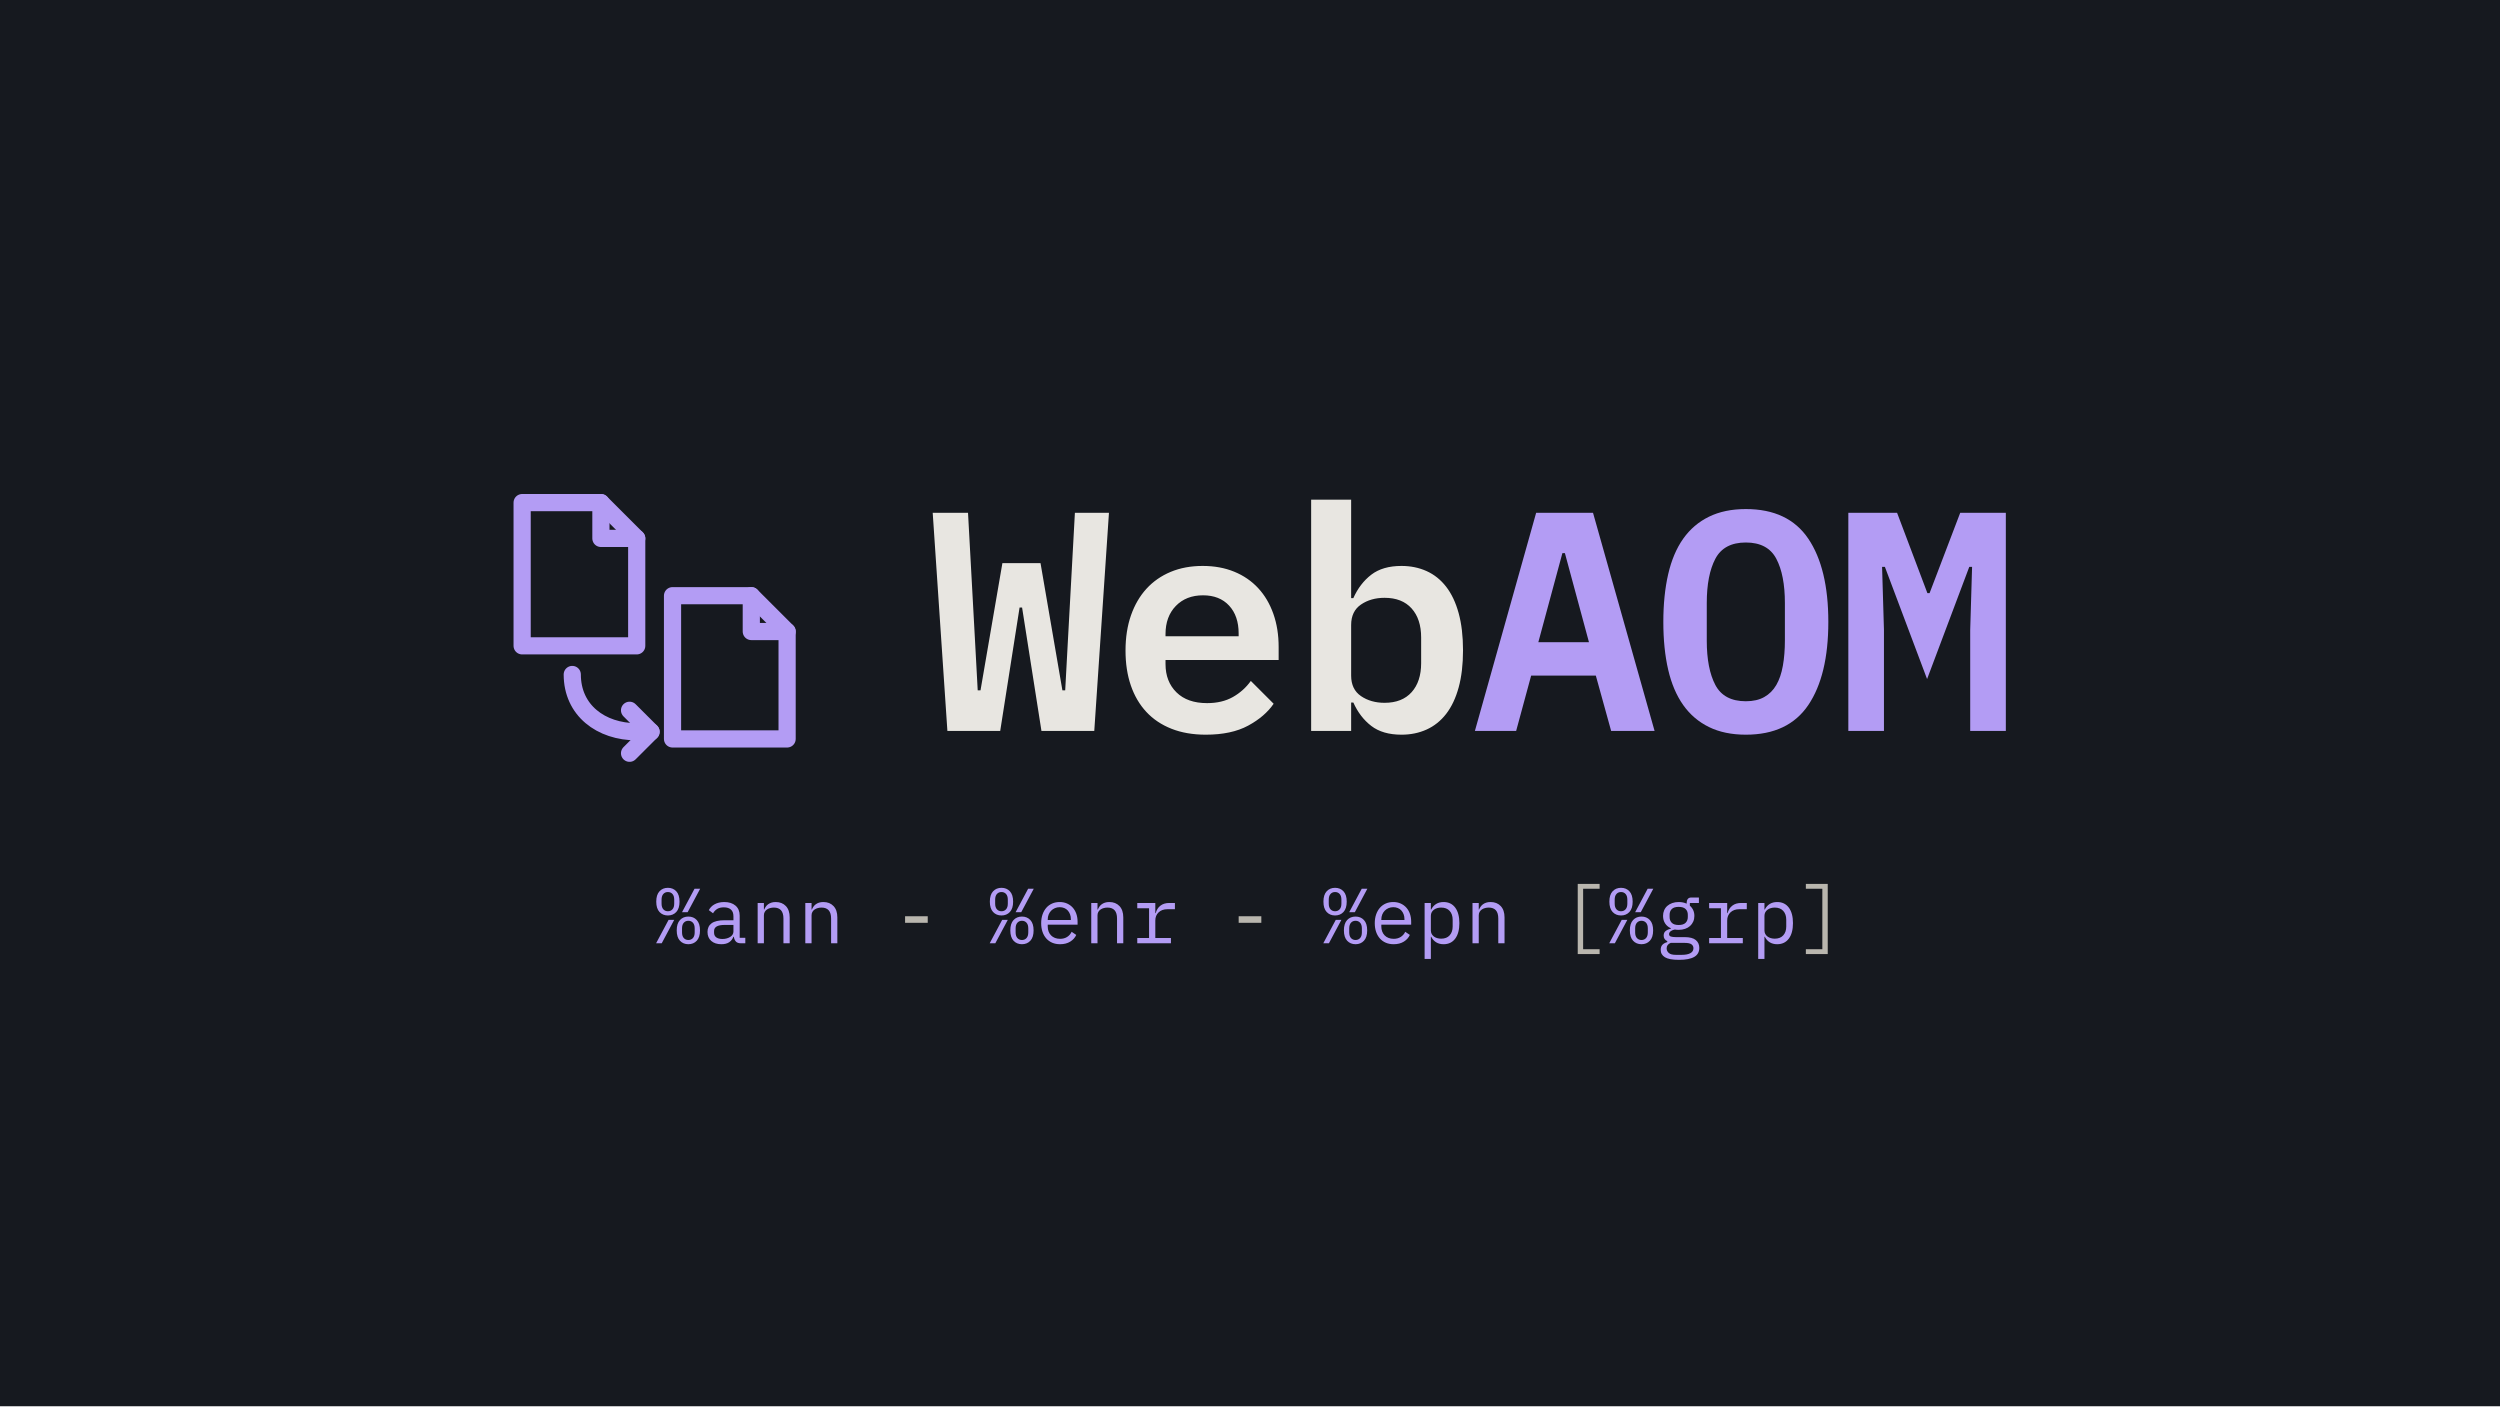
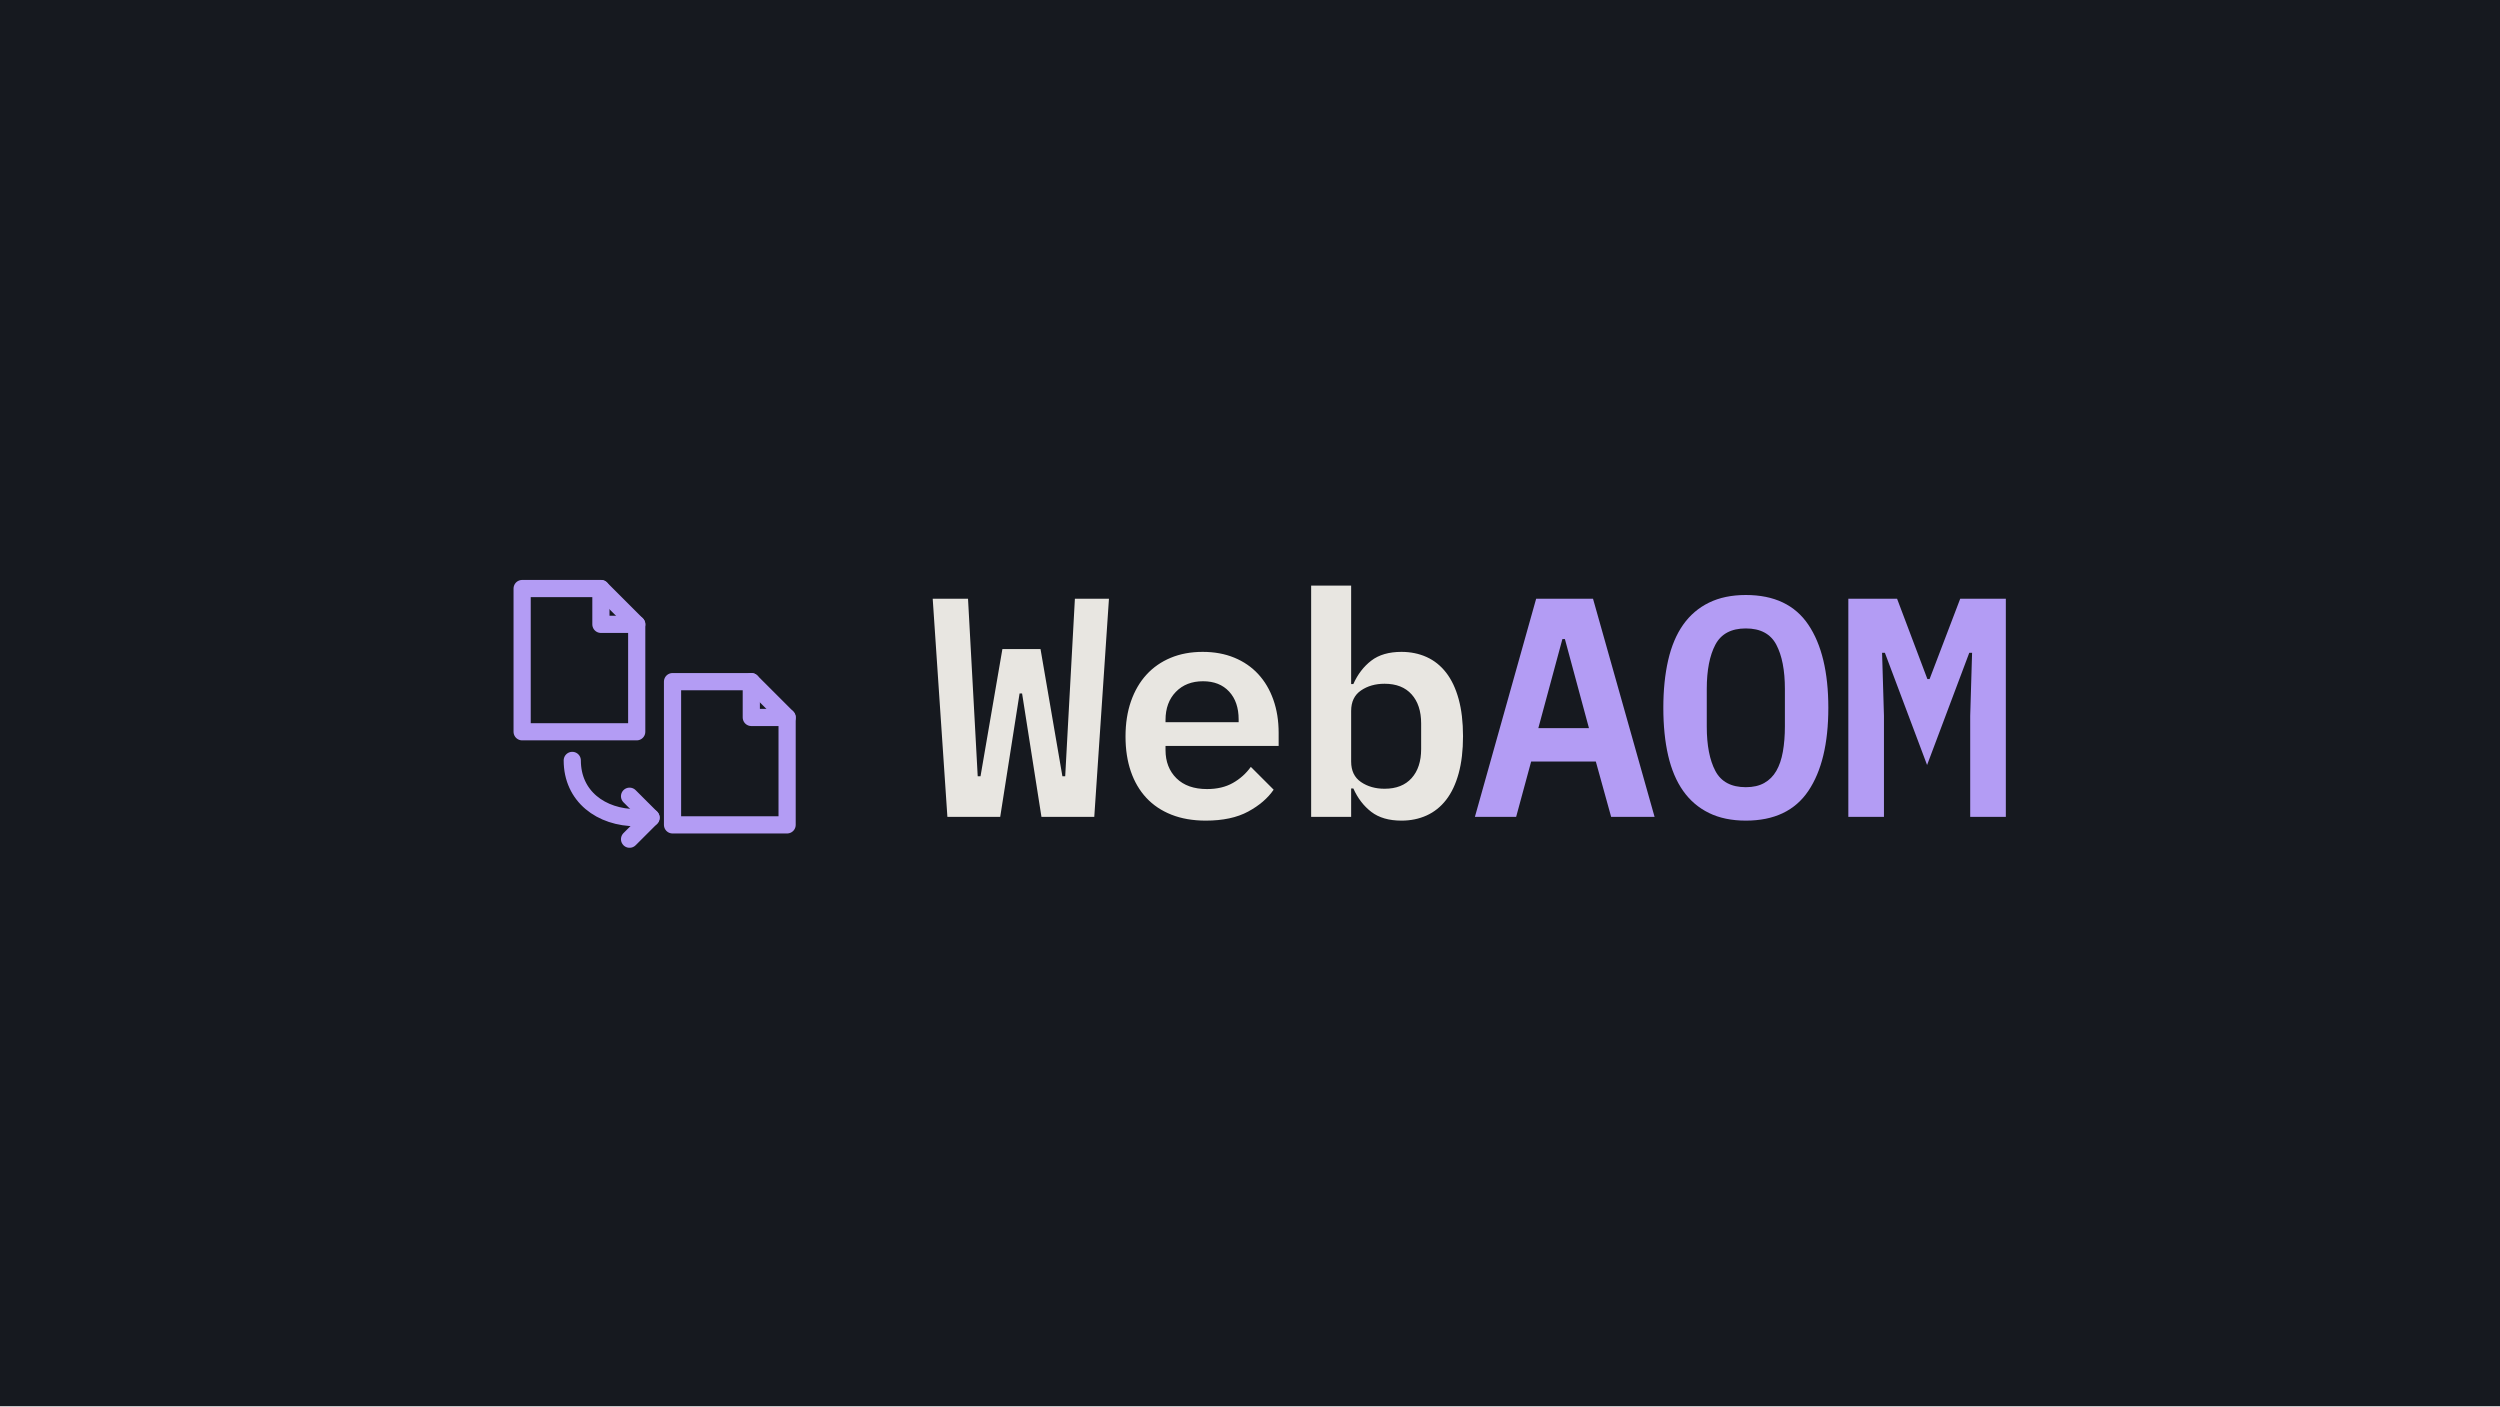
<svg xmlns="http://www.w3.org/2000/svg" viewBox="0 0 960 540">
  <rect width="960" height="540" fill="#16191f" />
-   <g transform="translate(184 171) scale(2.75)" fill="none" stroke="#b39cf4" stroke-width="2.4" stroke-linecap="round" stroke-linejoin="round">
+   <g transform="translate(184 204) scale(2.75)" fill="none" stroke="#b39cf4" stroke-width="2.4" stroke-linecap="round" stroke-linejoin="round">
    <path d="M6 8h11l5 5v15H6z" />
    <path d="M17 8v5h5" />
    <path d="M27 21h11l5 5v15H27z" />
    <path d="M38 21v5h5" />
    <path d="M13 32c0 5 4 8 9 8h2" />
    <path d="M21 37l3 3-3 3" />
  </g>
-   <path fill="#e8e6e1" d="M363.8 280.68 358.16 196.92H371.72L374.36 245.16L375.44 265.08H376.52L384.92 216.24H399.56L407.96 265.08H409.04L410.12 245.16L412.76 196.92H425.84L420.2 280.68H399.92L392.48 233.28H391.52L384.08 280.68Z M463.04 282.12Q455.6 282.12 449.84 279.84Q444.08 277.56 440.18 273.36Q436.28 269.16 434.24 263.22Q432.2 257.28 432.2 249.84Q432.2 242.28 434.3 236.28Q436.4 230.28 440.24 226.08Q444.08 221.88 449.54 219.6Q455.0 217.32 461.84 217.32Q468.56 217.32 473.96 219.54Q479.36 221.76 483.14 225.84Q486.92 229.92 488.96 235.68Q491.0 241.44 491.0 248.4V253.44H447.56V255.0Q447.56 261.72 451.76 265.86Q455.96 270.0 463.52 270.0Q469.28 270.0 473.42 267.66Q477.56 265.32 480.32 261.48L489.08 270.24Q485.72 275.16 479.3 278.64Q472.88 282.12 463.04 282.12ZM461.96 228.6Q455.48 228.6 451.52 232.68Q447.56 236.76 447.56 243.48V244.32H475.64V243.24Q475.64 236.52 471.98 232.56Q468.32 228.6 461.96 228.6Z M503.48 191.88H518.84V229.68H519.68Q522.2 224.04 526.58 220.68Q530.96 217.32 538.16 217.32Q543.44 217.32 547.82 219.3Q552.2 221.28 555.32 225.3Q558.44 229.32 560.12 235.44Q561.8 241.56 561.8 249.72Q561.8 257.88 560.12 264.0Q558.44 270.12 555.32 274.14Q552.2 278.16 547.82 280.14Q543.44 282.12 538.16 282.12Q530.96 282.12 526.58 278.76Q522.2 275.4 519.68 269.76H518.84V280.68H503.48ZM531.68 269.88Q538.4 269.88 542.06 265.8Q545.72 261.72 545.72 254.64V244.8Q545.72 237.72 542.06 233.64Q538.4 229.56 531.68 229.56Q526.4 229.56 522.62 232.14Q518.84 234.72 518.84 240.0V259.44Q518.84 264.72 522.62 267.3Q526.4 269.88 531.68 269.88Z" />
-   <path fill="#b39cf4" d="M618.68 280.68 612.8 259.44H587.96L582.2 280.68H566.36L589.88 196.92H611.72L635.36 280.68ZM600.92 212.4H599.96L590.72 246.6H610.16Z M670.4 282.12Q662.24 282.12 656.24 279.18Q650.24 276.24 646.34 270.72Q642.44 265.2 640.58 257.16Q638.72 249.12 638.72 238.8Q638.72 228.6 640.58 220.5Q642.44 212.4 646.34 206.88Q650.24 201.36 656.24 198.42Q662.24 195.48 670.4 195.48Q686.72 195.48 694.4 206.88Q702.08 218.28 702.08 238.8Q702.08 259.32 694.4 270.72Q686.72 282.12 670.4 282.12ZM670.4 269.28Q674.6 269.28 677.48 267.66Q680.36 266.04 682.1 263.04Q683.84 260.04 684.62 255.66Q685.4 251.28 685.4 245.88V231.6Q685.4 220.8 682.1 214.56Q678.8 208.32 670.4 208.32Q662 208.32 658.7 214.56Q655.4 220.8 655.4 231.6V246.0Q655.4 256.8 658.7 263.04Q662 269.28 670.4 269.28Z M756.56 241.92 757.28 217.68H756.2L740 260.76L723.8 217.68H722.72L723.44 241.92V280.68H709.76V196.92H728.48L740.12 227.76H740.96L752.72 196.92H770.24V280.68H756.56Z" />
-   <path fill="#b39cf4" d="M256.47 351.54Q254.49 351.54 253.245 350.205Q252.0 348.87 252.0 346.23Q252.0 343.59 253.245 342.255Q254.49 340.92 256.47 340.92Q258.45 340.92 259.695 342.255Q260.94 343.59 260.94 346.23Q260.94 348.87 259.695 350.205Q258.45 351.54 256.47 351.54ZM256.47 349.92Q257.55 349.92 258.225 349.17Q258.9 348.42 258.9 346.98V345.48Q258.9 344.04 258.225 343.29Q257.55 342.54 256.47 342.54Q255.39 342.54 254.715 343.29Q254.04 344.04 254.04 345.48V346.98Q254.04 348.42 254.715 349.17Q255.39 349.92 256.47 349.92ZM266.7 341.28H268.86L264.06 350.28H261.9ZM256.74 353.22H258.9L254.1 362.22H251.94ZM264.33 362.58Q262.35 362.58 261.105 361.245Q259.86 359.91 259.86 357.27Q259.86 354.63 261.105 353.295Q262.35 351.96 264.33 351.96Q266.31 351.96 267.555 353.295Q268.8 354.63 268.8 357.27Q268.8 359.91 267.555 361.245Q266.31 362.58 264.33 362.58ZM264.33 360.96Q265.41 360.96 266.085 360.21Q266.76 359.46 266.76 358.02V356.52Q266.76 355.08 266.085 354.33Q265.41 353.58 264.33 353.58Q263.25 353.58 262.575 354.33Q261.9 355.08 261.9 356.52V358.02Q261.9 359.46 262.575 360.21Q263.25 360.96 264.33 360.96Z M284.55 362.22Q283.14 362.22 282.54 361.5Q281.94 360.78 281.79 359.7H281.64Q281.13 361.05 280.005 361.815Q278.88 362.58 276.99 362.58Q274.56 362.58 273.12 361.32Q271.68 360.06 271.68 357.87Q271.68 355.71 273.255 354.54Q274.83 353.37 278.34 353.37H281.64V351.84Q281.64 350.13 280.68 349.275Q279.72 348.42 277.95 348.42Q276.39 348.42 275.4 349.035Q274.41 349.65 273.81 350.7L272.19 349.5Q272.49 348.9 273.0 348.33Q273.51 347.76 274.26 347.325Q275.01 346.89 275.97 346.635Q276.93 346.38 278.1 346.38Q280.83 346.38 282.435 347.76Q284.04 349.14 284.04 351.6V360.12H286.2V362.22ZM277.41 360.57Q278.34 360.57 279.105 360.345Q279.87 360.12 280.44 359.745Q281.01 359.37 281.325 358.845Q281.64 358.32 281.64 357.72V355.17H278.34Q276.18 355.17 275.19 355.77Q274.2 356.37 274.2 357.51V358.14Q274.2 359.34 275.055 359.955Q275.91 360.57 277.41 360.57Z M290.94 362.22V346.74H293.34V349.26H293.46Q293.7 348.69 294.06 348.165Q294.42 347.64 294.945 347.25Q295.47 346.86 296.19 346.62Q296.91 346.38 297.87 346.38Q300.3 346.38 301.77 347.925Q303.24 349.47 303.24 352.29V362.22H300.84V352.71Q300.84 350.58 299.91 349.545Q298.98 348.51 297.18 348.51Q296.46 348.51 295.77 348.69Q295.08 348.87 294.54 349.23Q294.0 349.59 293.67 350.16Q293.34 350.73 293.34 351.48V362.22Z M309.24 362.22V346.74H311.64V349.26H311.76Q312.0 348.69 312.36 348.165Q312.72 347.64 313.245 347.25Q313.77 346.86 314.49 346.62Q315.21 346.38 316.17 346.38Q318.6 346.38 320.07 347.925Q321.54 349.47 321.54 352.29V362.22H319.14V352.71Q319.14 350.58 318.21 349.545Q317.28 348.51 315.48 348.51Q314.76 348.51 314.07 348.69Q313.38 348.87 312.84 349.23Q312.3 349.59 311.97 350.16Q311.64 350.73 311.64 351.48V362.22Z" />
-   <path fill="#b9b6ae" d="M347.55 354.36V351.84H356.25V354.36Z" />
-   <path fill="#b39cf4" d="M384.57 351.54Q382.59 351.54 381.345 350.205Q380.1 348.87 380.1 346.23Q380.1 343.59 381.345 342.255Q382.59 340.92 384.57 340.92Q386.55 340.92 387.795 342.255Q389.04 343.59 389.04 346.23Q389.04 348.87 387.795 350.205Q386.55 351.54 384.57 351.54ZM384.57 349.92Q385.65 349.92 386.325 349.17Q387 348.42 387 346.98V345.48Q387 344.04 386.325 343.29Q385.65 342.54 384.57 342.54Q383.49 342.54 382.815 343.29Q382.14 344.04 382.14 345.48V346.98Q382.14 348.42 382.815 349.17Q383.49 349.92 384.57 349.92ZM394.8 341.28H396.96L392.16 350.28H390ZM384.84 353.22H387L382.2 362.22H380.04ZM392.43 362.58Q390.45 362.58 389.205 361.245Q387.96 359.91 387.96 357.27Q387.96 354.63 389.205 353.295Q390.45 351.96 392.43 351.96Q394.41 351.96 395.655 353.295Q396.9 354.63 396.9 357.27Q396.9 359.91 395.655 361.245Q394.41 362.58 392.43 362.58ZM392.43 360.96Q393.51 360.96 394.185 360.21Q394.86 359.46 394.86 358.02V356.52Q394.86 355.08 394.185 354.33Q393.51 353.58 392.43 353.58Q391.35 353.58 390.675 354.33Q390 355.08 390 356.52V358.02Q390 359.46 390.675 360.21Q391.35 360.96 392.43 360.96Z M407.07 362.58Q405.39 362.58 404.055 362.01Q402.72 361.44 401.775 360.375Q400.83 359.31 400.32 357.825Q399.81 356.34 399.81 354.51Q399.81 352.65 400.335 351.15Q400.86 349.65 401.79 348.585Q402.72 347.52 404.025 346.95Q405.33 346.38 406.92 346.38Q408.48 346.38 409.755 346.95Q411.03 347.52 411.93 348.525Q412.83 349.53 413.31 350.91Q413.79 352.29 413.79 353.94V355.08H402.33V355.8Q402.33 356.82 402.66 357.69Q402.99 358.56 403.605 359.19Q404.22 359.82 405.105 360.165Q405.99 360.51 407.07 360.51Q408.63 360.51 409.77 359.79Q410.91 359.07 411.51 357.81L413.28 359.01Q412.59 360.57 410.985 361.575Q409.38 362.58 407.07 362.58ZM406.92 348.36Q405.93 348.36 405.09 348.72Q404.25 349.08 403.635 349.71Q403.02 350.34 402.675 351.195Q402.33 352.05 402.33 353.07V353.28H411.21V352.95Q411.21 351.93 410.895 351.09Q410.58 350.25 410.025 349.635Q409.47 349.02 408.675 348.69Q407.88 348.36 406.92 348.36Z M419.04 362.22V346.74H421.44V349.26H421.56Q421.8 348.69 422.16 348.165Q422.52 347.64 423.045 347.25Q423.57 346.86 424.29 346.62Q425.01 346.38 425.97 346.38Q428.4 346.38 429.87 347.925Q431.34 349.47 431.34 352.29V362.22H428.94V352.71Q428.94 350.58 428.01 349.545Q427.08 348.51 425.28 348.51Q424.56 348.51 423.87 348.69Q423.18 348.87 422.64 349.23Q422.1 349.59 421.77 350.16Q421.44 350.73 421.44 351.48V362.22Z M436.71 360.18H441.24V348.78H436.71V346.74H443.64V350.64H443.79Q444.27 348.81 445.605 347.775Q446.94 346.74 449.01 346.74H451.17V349.14H448.26Q446.19 349.14 444.915 350.34Q443.64 351.54 443.64 353.49V360.18H449.64V362.22H436.71Z" />
-   <path fill="#b9b6ae" d="M475.65 354.36V351.84H484.35V354.36Z" />
-   <path fill="#b39cf4" d="M512.67 351.54Q510.69 351.54 509.445 350.205Q508.2 348.87 508.2 346.23Q508.2 343.59 509.445 342.255Q510.69 340.92 512.67 340.92Q514.65 340.92 515.895 342.255Q517.14 343.59 517.14 346.23Q517.14 348.87 515.895 350.205Q514.65 351.54 512.67 351.54ZM512.67 349.92Q513.75 349.92 514.425 349.17Q515.1 348.42 515.1 346.98V345.48Q515.1 344.04 514.425 343.29Q513.75 342.54 512.67 342.54Q511.59 342.54 510.915 343.29Q510.24 344.04 510.24 345.48V346.98Q510.24 348.42 510.915 349.17Q511.59 349.92 512.67 349.92ZM522.9 341.28H525.06L520.26 350.28H518.1ZM512.94 353.22H515.1L510.3 362.22H508.14ZM520.53 362.58Q518.55 362.58 517.305 361.245Q516.06 359.91 516.06 357.27Q516.06 354.63 517.305 353.295Q518.55 351.96 520.53 351.96Q522.51 351.96 523.755 353.295Q525 354.63 525 357.27Q525 359.91 523.755 361.245Q522.51 362.58 520.53 362.58ZM520.53 360.96Q521.61 360.96 522.285 360.21Q522.96 359.46 522.96 358.02V356.52Q522.96 355.08 522.285 354.33Q521.61 353.58 520.53 353.58Q519.45 353.58 518.775 354.33Q518.1 355.08 518.1 356.52V358.02Q518.1 359.46 518.775 360.21Q519.45 360.96 520.53 360.96Z M535.17 362.58Q533.49 362.58 532.155 362.01Q530.82 361.44 529.875 360.375Q528.93 359.31 528.42 357.825Q527.91 356.34 527.91 354.51Q527.91 352.65 528.435 351.15Q528.96 349.65 529.89 348.585Q530.82 347.52 532.125 346.95Q533.43 346.38 535.02 346.38Q536.58 346.38 537.855 346.95Q539.13 347.52 540.03 348.525Q540.93 349.53 541.41 350.91Q541.89 352.29 541.89 353.94V355.08H530.43V355.8Q530.43 356.82 530.76 357.69Q531.09 358.56 531.705 359.19Q532.32 359.82 533.205 360.165Q534.09 360.51 535.17 360.51Q536.73 360.51 537.87 359.79Q539.01 359.07 539.61 357.81L541.38 359.01Q540.69 360.57 539.085 361.575Q537.48 362.58 535.17 362.58ZM535.02 348.36Q534.03 348.36 533.19 348.72Q532.35 349.08 531.735 349.71Q531.12 350.34 530.775 351.195Q530.43 352.05 530.43 353.07V353.28H539.31V352.95Q539.31 351.93 538.995 351.09Q538.68 350.25 538.125 349.635Q537.57 349.02 536.775 348.69Q535.98 348.36 535.02 348.36Z M547.05 346.74H549.45V349.26H549.57Q551.07 346.38 554.34 346.38Q557.19 346.38 558.795 348.51Q560.4 350.64 560.4 354.48Q560.4 358.32 558.795 360.45Q557.19 362.58 554.34 362.58Q551.07 362.58 549.57 359.7H549.45V368.22H547.05ZM553.41 360.45Q555.51 360.45 556.665 359.175Q557.82 357.9 557.82 355.8V353.16Q557.82 351.06 556.665 349.785Q555.51 348.51 553.41 348.51Q552.6 348.51 551.88 348.72Q551.16 348.93 550.62 349.335Q550.08 349.74 549.765 350.325Q549.45 350.91 549.45 351.69V357.27Q549.45 358.05 549.765 358.635Q550.08 359.22 550.62 359.625Q551.16 360.03 551.88 360.24Q552.6 360.45 553.41 360.45Z M565.44 362.22V346.74H567.84V349.26H567.96Q568.2 348.69 568.56 348.165Q568.92 347.64 569.445 347.25Q569.97 346.86 570.69 346.62Q571.41 346.38 572.37 346.38Q574.8 346.38 576.27 347.925Q577.74 349.47 577.74 352.29V362.22H575.34V352.71Q575.34 350.58 574.41 349.545Q573.48 348.51 571.68 348.51Q570.96 348.51 570.27 348.69Q569.58 348.87 569.04 349.23Q568.5 349.59 568.17 350.16Q567.84 350.73 567.84 351.48V362.22Z" />
-   <path fill="#b9b6ae" d="M605.85 366.36V339.42H614.25V341.28H607.92V364.5H614.25V366.36Z" />
-   <path fill="#b39cf4" d="M622.47 351.54Q620.49 351.54 619.245 350.205Q618 348.87 618 346.23Q618 343.59 619.245 342.255Q620.49 340.92 622.47 340.92Q624.45 340.92 625.695 342.255Q626.94 343.59 626.94 346.23Q626.94 348.87 625.695 350.205Q624.45 351.54 622.47 351.54ZM622.47 349.92Q623.55 349.92 624.225 349.17Q624.9 348.42 624.9 346.98V345.48Q624.9 344.04 624.225 343.29Q623.55 342.54 622.47 342.54Q621.39 342.54 620.715 343.29Q620.04 344.04 620.04 345.48V346.98Q620.04 348.42 620.715 349.17Q621.39 349.92 622.47 349.92ZM632.7 341.28H634.86L630.06 350.28H627.9ZM622.74 353.22H624.9L620.1 362.22H617.94ZM630.33 362.58Q628.35 362.58 627.105 361.245Q625.86 359.91 625.86 357.27Q625.86 354.63 627.105 353.295Q628.35 351.96 630.33 351.96Q632.31 351.96 633.555 353.295Q634.8 354.63 634.8 357.27Q634.8 359.91 633.555 361.245Q632.31 362.58 630.33 362.58ZM630.33 360.96Q631.41 360.96 632.085 360.21Q632.76 359.46 632.76 358.02V356.52Q632.76 355.08 632.085 354.33Q631.41 353.58 630.33 353.58Q629.25 353.58 628.575 354.33Q627.9 355.08 627.9 356.52V358.02Q627.9 359.46 628.575 360.21Q629.25 360.96 630.33 360.96Z M652.53 363.99Q652.53 366.33 650.58 367.455Q648.63 368.58 644.73 368.58Q640.98 368.58 639.345 367.59Q637.71 366.6 637.71 364.74Q637.71 363.48 638.37 362.79Q639.03 362.1 640.23 361.77V361.41Q639.57 361.08 639.21 360.57Q638.85 360.06 638.85 359.28Q638.85 358.08 639.645 357.48Q640.44 356.88 641.64 356.58V356.46Q640.2 355.83 639.405 354.6Q638.61 353.37 638.61 351.72Q638.61 350.55 639.03 349.56Q639.45 348.57 640.245 347.865Q641.04 347.16 642.15 346.77Q643.26 346.38 644.61 346.38Q646.35 346.38 647.67 347.01V346.74Q647.67 345.84 648.09 345.24Q648.51 344.64 649.53 344.64H652.38V346.74H648.9V347.79Q649.74 348.51 650.19 349.5Q650.64 350.49 650.64 351.72Q650.64 352.89 650.205 353.88Q649.77 354.87 648.99 355.575Q648.21 356.28 647.085 356.67Q645.96 357.06 644.61 357.06Q644.22 357.06 643.86 357.03Q643.5 357.0 643.14 356.94Q642.78 357.0 642.39 357.135Q642 357.27 641.67 357.495Q641.34 357.72 641.13 358.02Q640.92 358.32 640.92 358.71Q640.92 359.4 641.61 359.625Q642.3 359.85 643.41 359.85H646.83Q649.83 359.85 651.18 360.975Q652.53 362.1 652.53 363.99ZM650.28 364.11Q650.28 363.18 649.53 362.625Q648.78 362.07 646.92 362.07H641.55Q639.99 362.7 639.99 364.17Q639.99 365.19 640.8 365.925Q641.61 366.66 643.5 366.66H645.84Q647.94 366.66 649.11 366.015Q650.28 365.37 650.28 364.11ZM644.61 355.2Q646.41 355.2 647.265 354.36Q648.12 353.52 648.12 352.14V351.27Q648.12 349.89 647.265 349.065Q646.41 348.24 644.61 348.24Q642.81 348.24 641.97 349.065Q641.13 349.89 641.13 351.27V352.14Q641.13 353.52 641.97 354.36Q642.81 355.2 644.61 355.2Z M656.31 360.18H660.84V348.78H656.31V346.74H663.24V350.64H663.39Q663.87 348.81 665.205 347.775Q666.54 346.74 668.61 346.74H670.77V349.14H667.86Q665.79 349.14 664.515 350.34Q663.24 351.54 663.24 353.49V360.18H669.24V362.22H656.31Z M675.15 346.74H677.55V349.26H677.67Q679.17 346.38 682.44 346.38Q685.29 346.38 686.895 348.51Q688.5 350.64 688.5 354.48Q688.5 358.32 686.895 360.45Q685.29 362.58 682.44 362.58Q679.17 362.58 677.67 359.7H677.55V368.22H675.15ZM681.51 360.45Q683.61 360.45 684.765 359.175Q685.92 357.9 685.92 355.8V353.16Q685.92 351.06 684.765 349.785Q683.61 348.51 681.51 348.51Q680.7 348.51 679.98 348.72Q679.26 348.93 678.72 349.335Q678.18 349.74 677.865 350.325Q677.55 350.91 677.55 351.69V357.27Q677.55 358.05 677.865 358.635Q678.18 359.22 678.72 359.625Q679.26 360.03 679.98 360.24Q680.7 360.45 681.51 360.45Z" />
-   <path fill="#b9b6ae" d="M701.85 339.42V366.36H693.45V364.5H699.78V341.28H693.45V339.42Z" />
+   <g transform="translate(0 33)">
+     <path fill="#e8e6e1" d="M363.8 280.68 358.16 196.92H371.72L374.36 245.16L375.44 265.08H376.52L384.92 216.24H399.56L407.96 265.08H409.04L410.12 245.16L412.76 196.92H425.84L420.2 280.68H399.92L392.48 233.28H391.52L384.08 280.68Z M463.04 282.12Q455.6 282.12 449.84 279.84Q444.08 277.56 440.18 273.36Q436.28 269.16 434.24 263.22Q432.2 257.28 432.2 249.84Q432.2 242.28 434.3 236.28Q436.4 230.28 440.24 226.08Q444.08 221.88 449.54 219.6Q455.0 217.32 461.84 217.32Q468.56 217.32 473.96 219.54Q479.36 221.76 483.14 225.84Q486.92 229.92 488.96 235.68Q491.0 241.44 491.0 248.4V253.44H447.56V255.0Q447.56 261.72 451.76 265.86Q455.96 270.0 463.52 270.0Q469.28 270.0 473.42 267.66Q477.56 265.32 480.32 261.48L489.08 270.24Q485.72 275.16 479.3 278.64Q472.88 282.12 463.04 282.12ZM461.96 228.6Q455.48 228.6 451.52 232.68Q447.56 236.76 447.56 243.48V244.32H475.64V243.24Q475.64 236.52 471.98 232.56Q468.32 228.6 461.96 228.6Z M503.48 191.88H518.84V229.68H519.68Q522.2 224.04 526.58 220.68Q530.96 217.32 538.16 217.32Q543.44 217.32 547.82 219.3Q552.2 221.28 555.32 225.3Q558.44 229.32 560.12 235.44Q561.8 241.56 561.8 249.72Q561.8 257.88 560.12 264.0Q558.44 270.12 555.32 274.14Q552.2 278.16 547.82 280.14Q543.44 282.12 538.16 282.12Q530.96 282.12 526.58 278.76Q522.2 275.4 519.68 269.76H518.84V280.68H503.48ZM531.68 269.88Q538.4 269.88 542.06 265.8Q545.72 261.72 545.72 254.64V244.8Q545.72 237.72 542.06 233.64Q538.4 229.56 531.68 229.56Q526.4 229.56 522.62 232.14Q518.84 234.72 518.84 240.0V259.44Q518.84 264.72 522.62 267.3Q526.4 269.88 531.68 269.88Z" />
+     <path fill="#b39cf4" d="M618.68 280.68 612.8 259.44H587.96L582.2 280.68H566.36L589.88 196.92H611.72L635.36 280.68ZM600.92 212.4H599.96L590.72 246.6H610.16Z M670.4 282.12Q662.24 282.12 656.24 279.18Q650.24 276.24 646.34 270.72Q642.44 265.2 640.58 257.16Q638.72 249.12 638.72 238.8Q638.72 228.6 640.58 220.5Q642.44 212.4 646.34 206.88Q650.24 201.36 656.24 198.42Q662.24 195.48 670.4 195.48Q686.72 195.48 694.4 206.88Q702.08 218.28 702.08 238.8Q702.08 259.32 694.4 270.72Q686.72 282.12 670.4 282.12ZM670.4 269.28Q674.6 269.28 677.48 267.66Q680.36 266.04 682.1 263.04Q683.84 260.04 684.62 255.66Q685.4 251.28 685.4 245.88V231.6Q685.4 220.8 682.1 214.56Q678.8 208.32 670.4 208.32Q662 208.32 658.7 214.56Q655.4 220.8 655.4 231.6V246.0Q655.4 256.8 658.7 263.04Q662 269.28 670.4 269.28Z M756.56 241.92 757.28 217.68H756.2L740 260.76L723.8 217.68H722.72L723.44 241.92V280.68H709.76V196.92H728.48L740.12 227.76H740.96L752.72 196.92H770.24V280.68H756.56Z" />
+   </g>
</svg>
